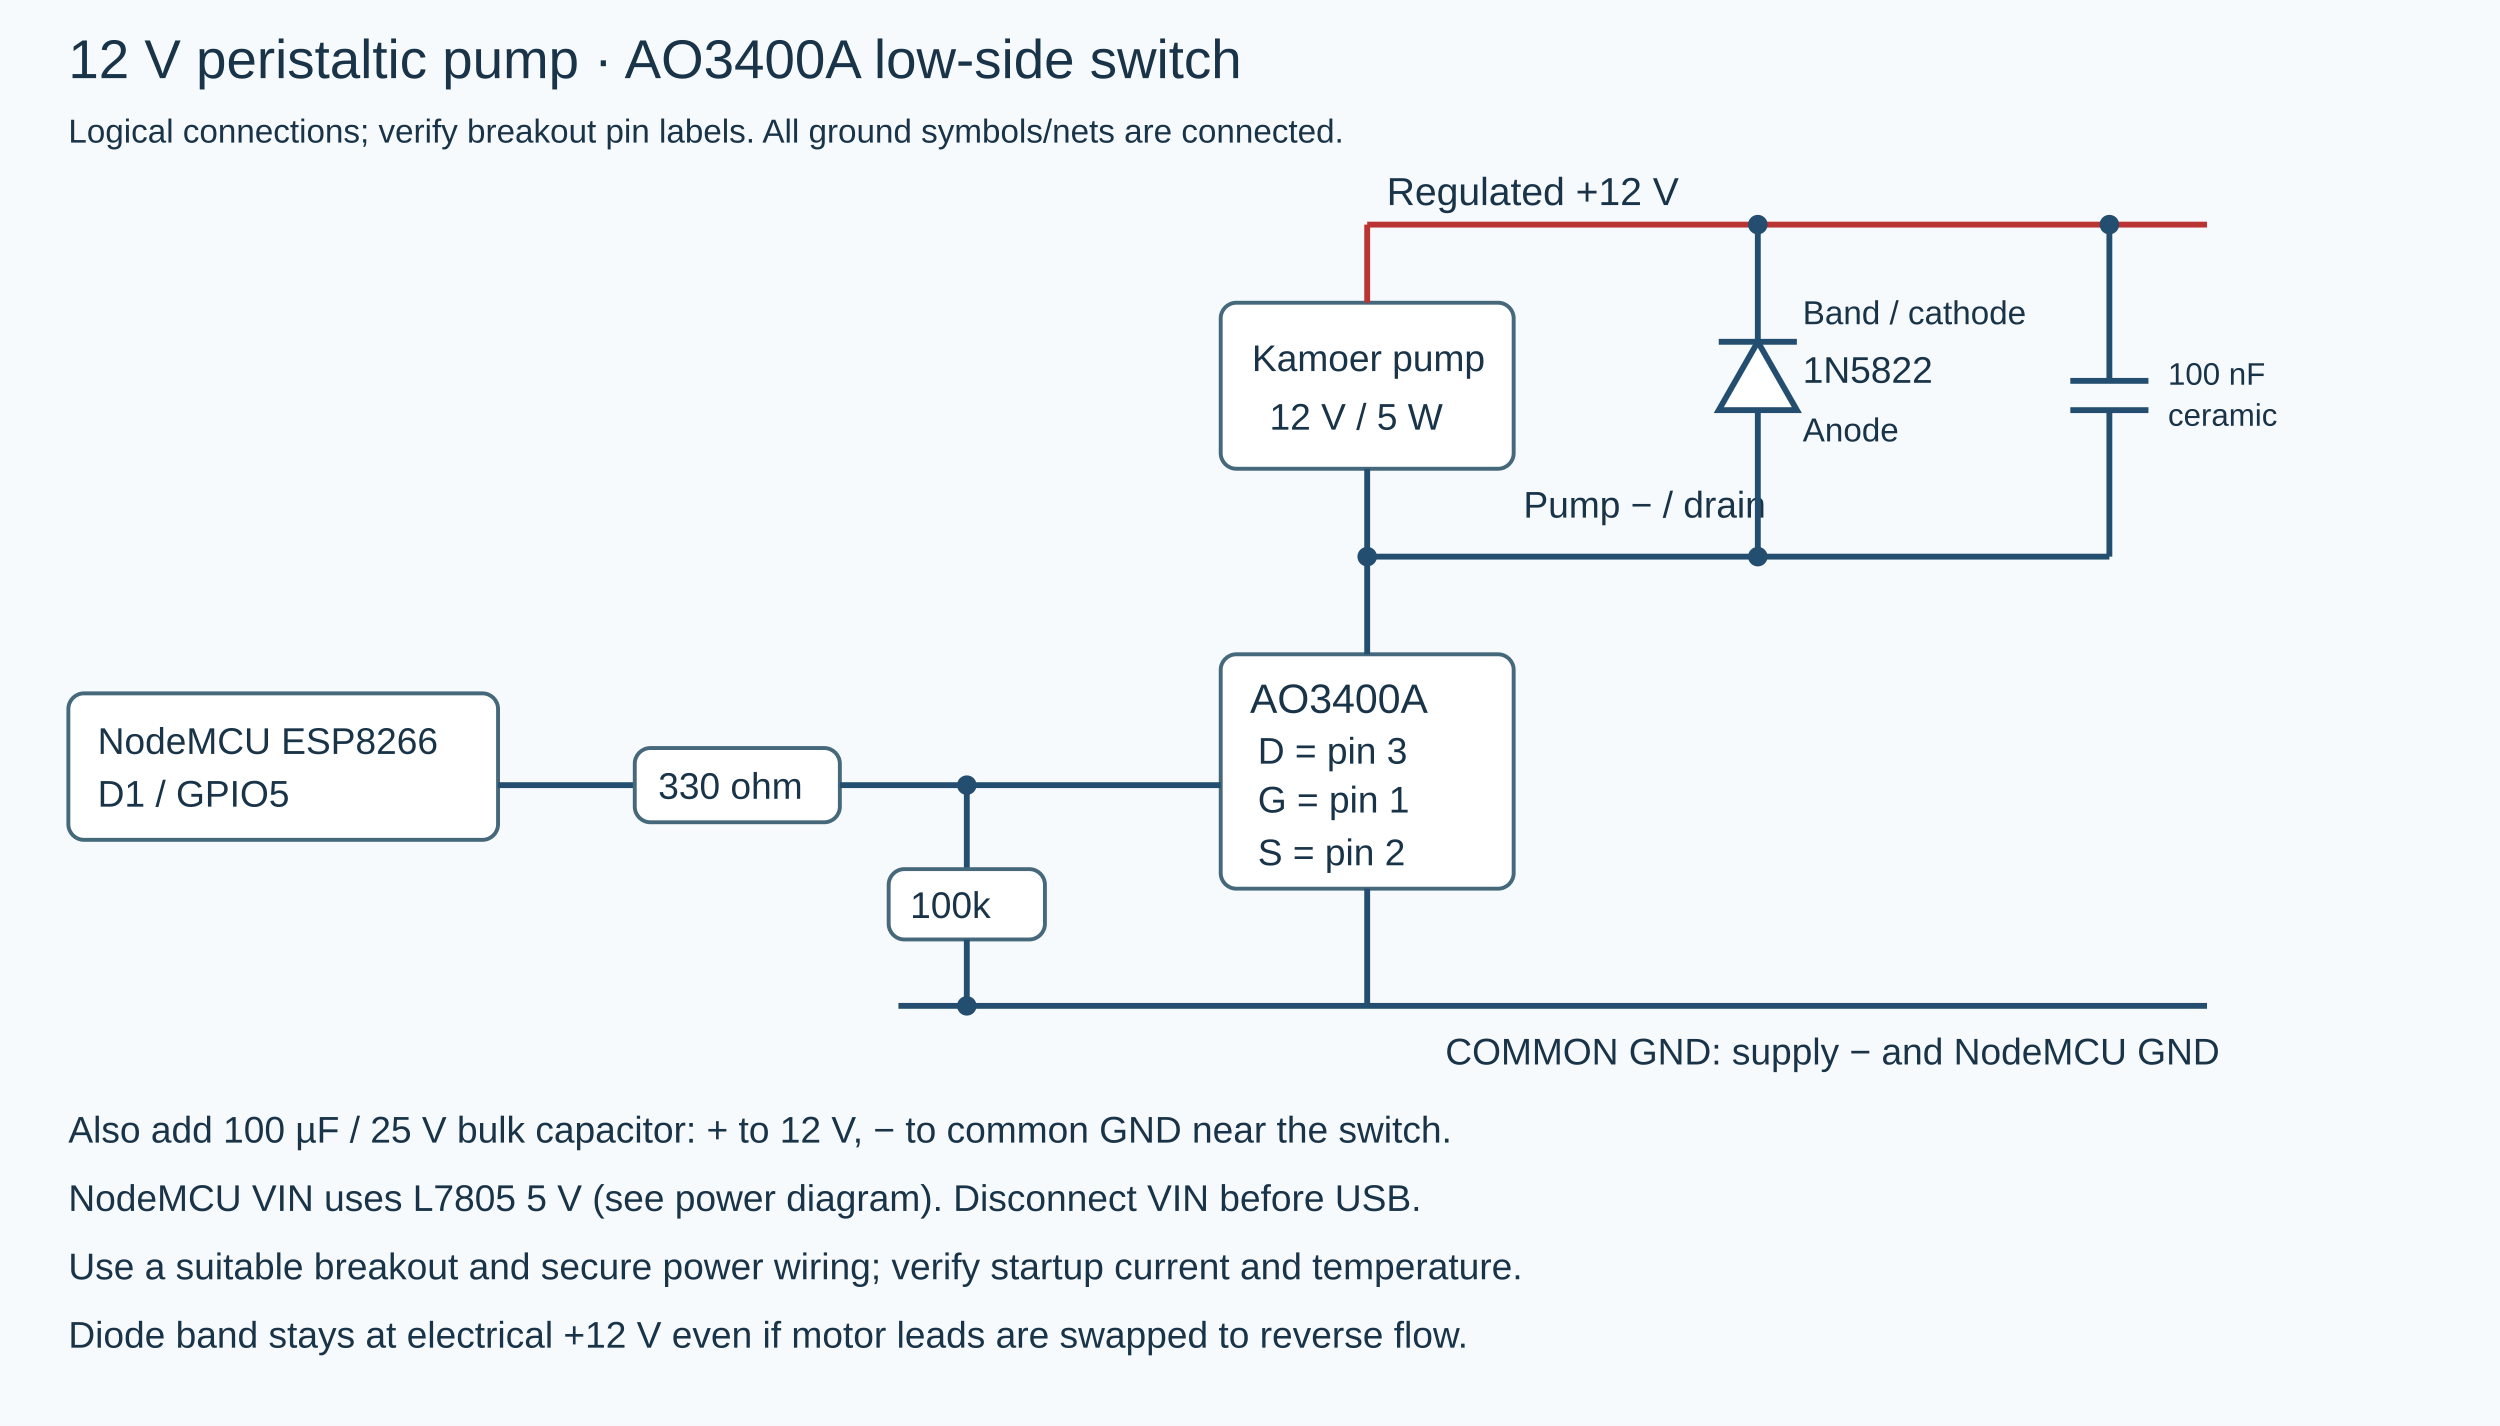
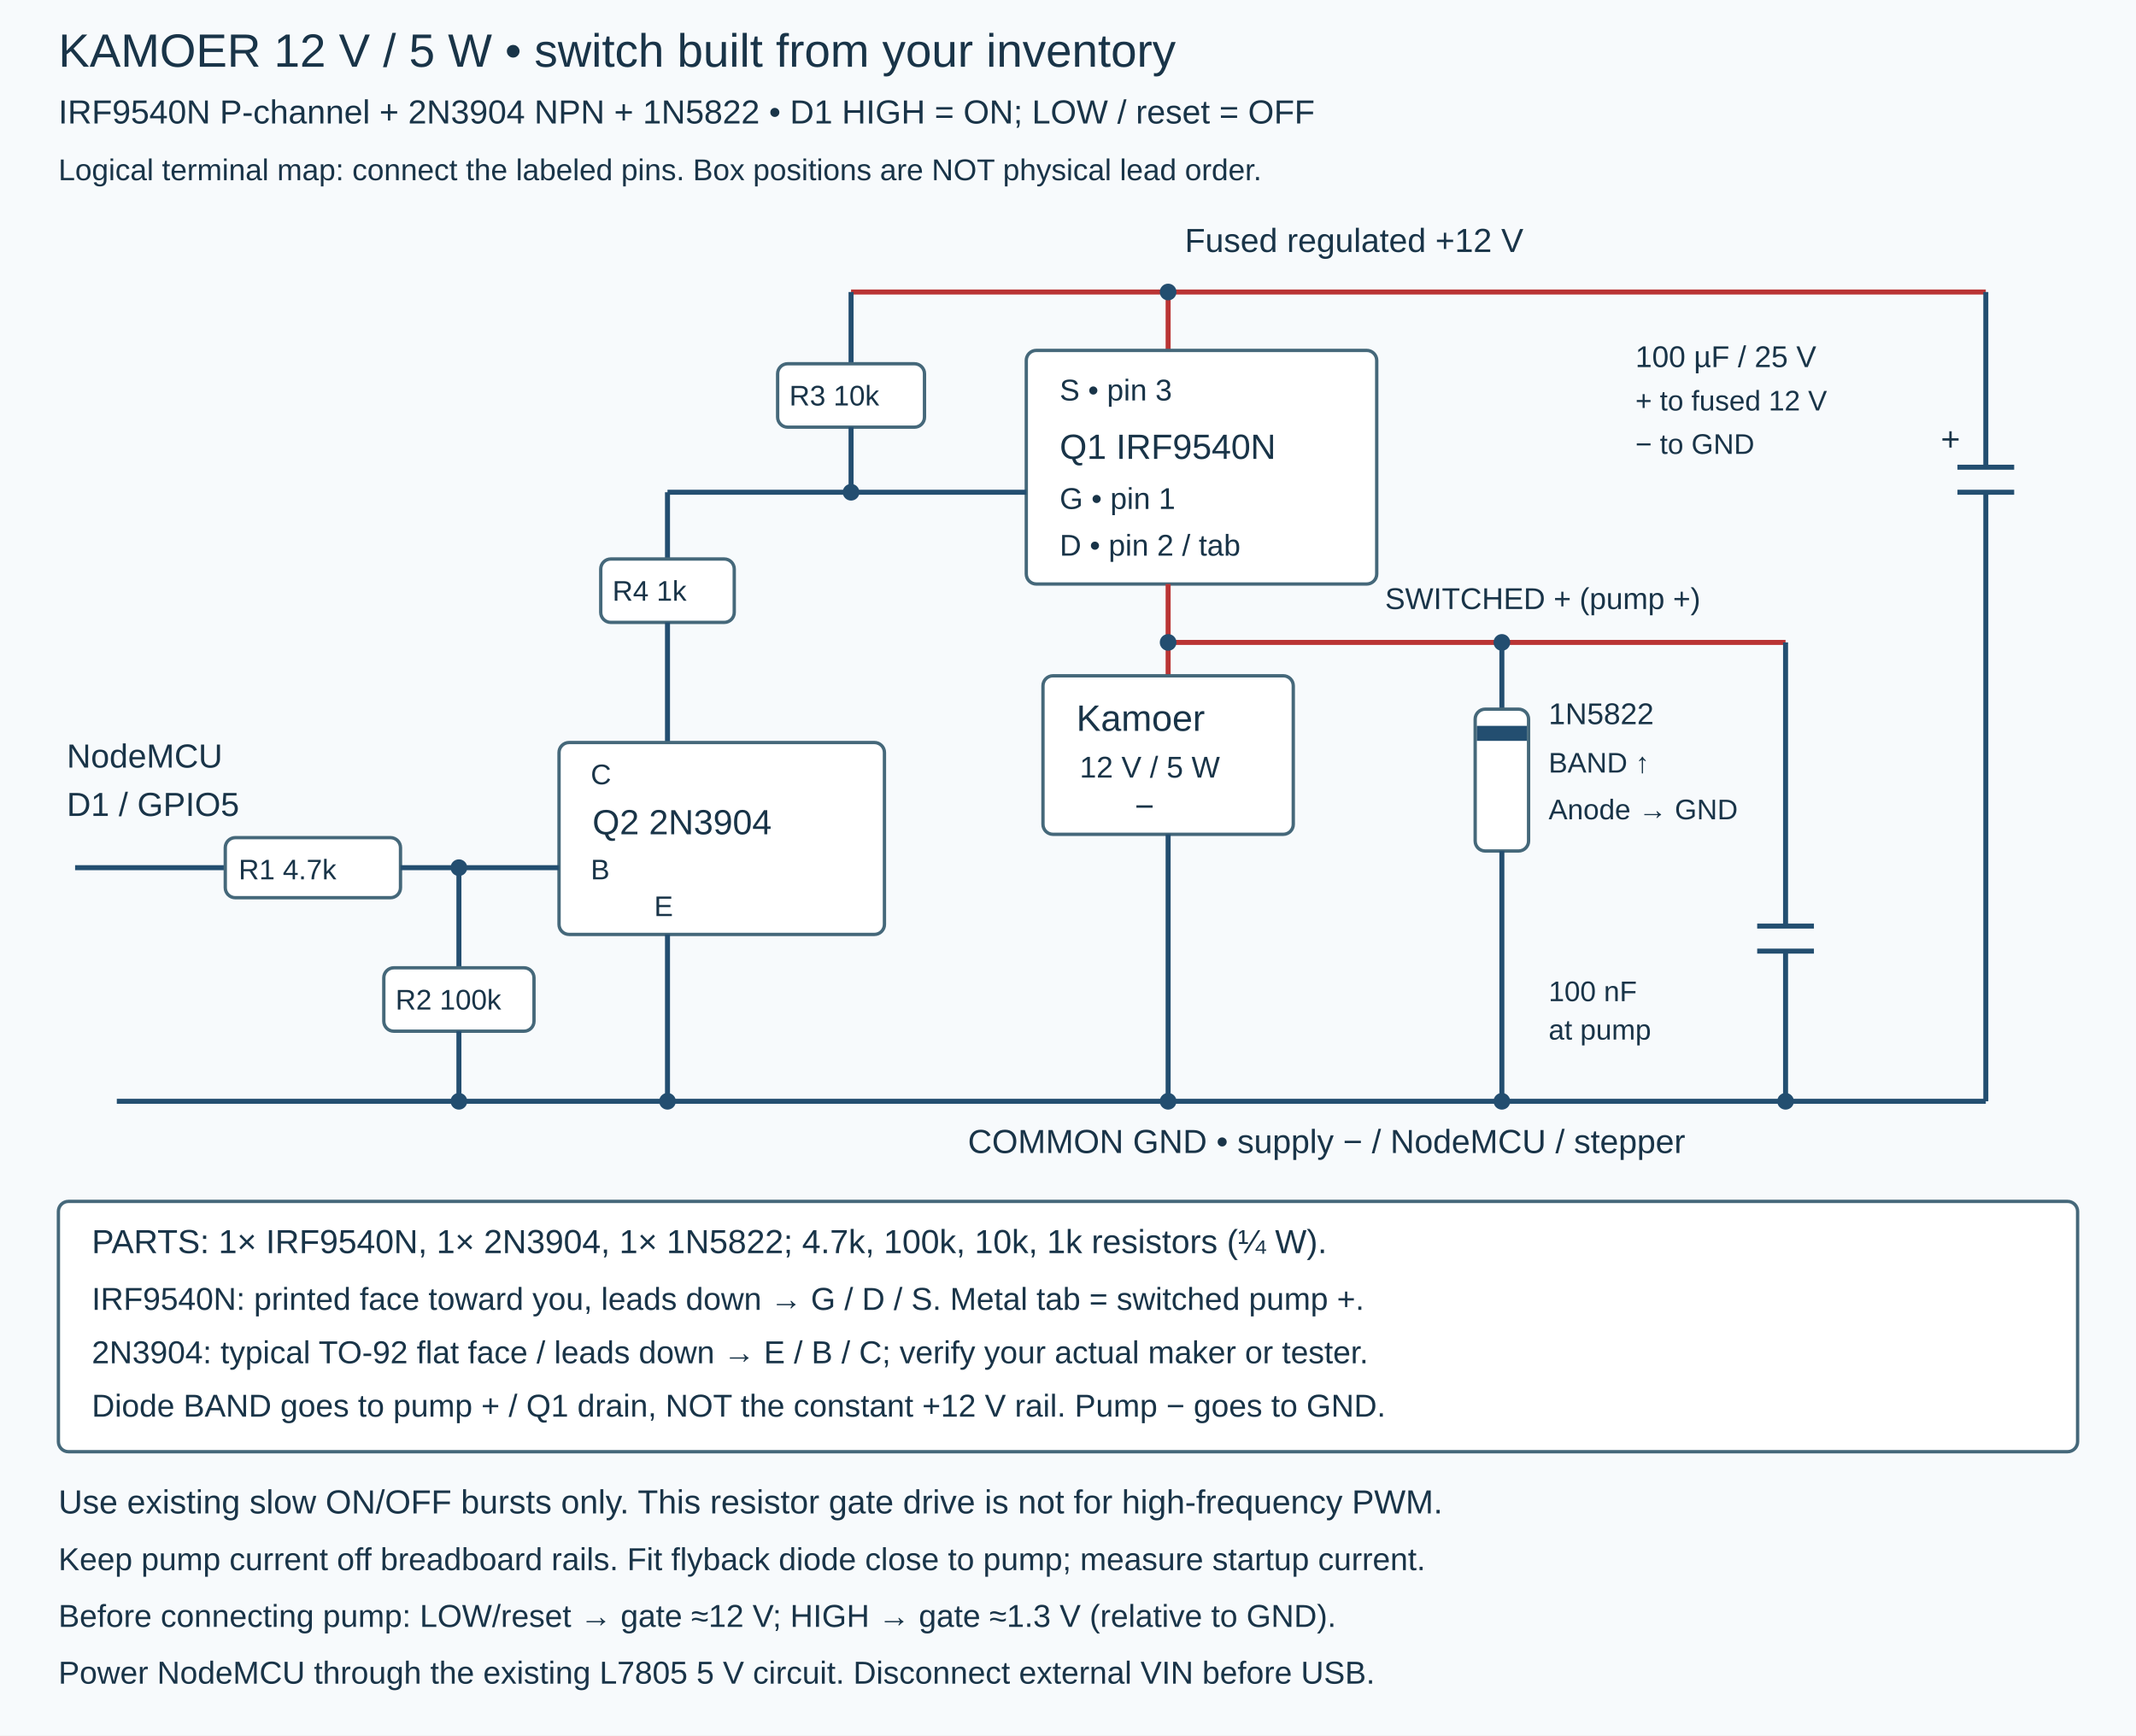
- <svg xmlns="http://www.w3.org/2000/svg" width="1280" height="730" viewBox="0 0 1280 730">
-   <rect width="1280" height="730" fill="#f7fafc" />
-   <text x="35" y="40" font-family="Arial,sans-serif" font-size="28" fill="#193448">12 V peristaltic pump · AO3400A low-side switch</text>
-   <text x="35" y="73" font-family="Arial,sans-serif" font-size="17" fill="#193448">Logical connections; verify breakout pin labels. All ground symbols/nets are connected.</text>
-   <path d="M700,115 L1130,115" fill="none" stroke="#ba3434" stroke-width="3" />
-   <text x="710" y="105" font-family="Arial,sans-serif" font-size="20" fill="#193448">Regulated +12 V</text>
-   <rect x="625" y="155" width="150" height="85" rx="8" fill="white" stroke="#45687a" stroke-width="2" />
-   <text x="641" y="190" font-family="Arial,sans-serif" font-size="19" fill="#193448">Kamoer pump</text>
-   <text x="650" y="220" font-family="Arial,sans-serif" font-size="19" fill="#193448">12 V / 5 W</text>
-   <path d="M700,115 L700,155" fill="none" stroke="#ba3434" stroke-width="3" />
-   <path d="M700,240 L700,285" fill="none" stroke="#234e70" stroke-width="3" />
-   <text x="780" y="265" font-family="Arial,sans-serif" font-size="19" fill="#193448">Pump − / drain</text>
-   <rect x="625" y="335" width="150" height="120" rx="8" fill="white" stroke="#45687a" stroke-width="2" />
-   <text x="640" y="365" font-family="Arial,sans-serif" font-size="21" fill="#193448">AO3400A</text>
-   <text x="644" y="391" font-family="Arial,sans-serif" font-size="19" fill="#193448">D = pin 3</text>
-   <text x="644" y="416" font-family="Arial,sans-serif" font-size="19" fill="#193448">G = pin 1</text>
-   <text x="644" y="443" font-family="Arial,sans-serif" font-size="19" fill="#193448">S = pin 2</text>
-   <path d="M700,285 L700,335" fill="none" stroke="#234e70" stroke-width="3" />
-   <path d="M700,455 L700,515" fill="none" stroke="#234e70" stroke-width="3" />
-   <path d="M460,515 L1130,515" fill="none" stroke="#234e70" stroke-width="3" />
-   <text x="740" y="545" font-family="Arial,sans-serif" font-size="19" fill="#193448">COMMON GND: supply − and NodeMCU GND</text>
-   <rect x="35" y="355" width="220" height="75" rx="8" fill="white" stroke="#45687a" stroke-width="2" />
-   <text x="50" y="386" font-family="Arial,sans-serif" font-size="19" fill="#193448">NodeMCU ESP8266</text>
-   <text x="50" y="413" font-family="Arial,sans-serif" font-size="19" fill="#193448">D1 / GPIO5</text>
-   <path d="M255,402 L325,402" fill="none" stroke="#234e70" stroke-width="3" />
-   <rect x="325" y="383" width="105" height="38" rx="8" fill="white" stroke="#45687a" stroke-width="2" />
-   <text x="337" y="409" font-family="Arial,sans-serif" font-size="19" fill="#193448">330 ohm</text>
-   <path d="M430,402 L625,402" fill="none" stroke="#234e70" stroke-width="3" />
-   <path d="M495,402 L495,445" fill="none" stroke="#234e70" stroke-width="3" />
-   <rect x="455" y="445" width="80" height="36" rx="8" fill="white" stroke="#45687a" stroke-width="2" />
-   <text x="466" y="470" font-family="Arial,sans-serif" font-size="19" fill="#193448">100k</text>
-   <path d="M495,481 L495,515" fill="none" stroke="#234e70" stroke-width="3" />
-   <circle cx="495" cy="402" r="5" fill="#234e70" />
-   <circle cx="495" cy="515" r="5" fill="#234e70" />
-   <path d="M900,115 L900,175" fill="none" stroke="#234e70" stroke-width="3" />
-   <path d="M880,175 L920,175" fill="none" stroke="#234e70" stroke-width="3" />
-   <path d="M880,210 L900,175 L920,210 Z" fill="white" stroke="#234e70" stroke-width="3" />
-   <path d="M900,210 L900,285" fill="none" stroke="#234e70" stroke-width="3" />
-   <path d="M700,285 L1080,285" fill="none" stroke="#234e70" stroke-width="3" />
-   <text x="923" y="166" font-family="Arial,sans-serif" font-size="17" fill="#193448">Band / cathode</text>
-   <text x="923" y="196" font-family="Arial,sans-serif" font-size="19" fill="#193448">1N5822</text>
-   <text x="923" y="226" font-family="Arial,sans-serif" font-size="17" fill="#193448">Anode</text>
-   <circle cx="900" cy="115" r="5" fill="#234e70" />
-   <circle cx="900" cy="285" r="5" fill="#234e70" />
-   <circle cx="700" cy="285" r="5" fill="#234e70" />
-   <path d="M1080,115 L1080,195" fill="none" stroke="#234e70" stroke-width="3" />
-   <path d="M1060,195 L1100,195" fill="none" stroke="#234e70" stroke-width="3" />
-   <path d="M1060,210 L1100,210" fill="none" stroke="#234e70" stroke-width="3" />
-   <path d="M1080,210 L1080,285" fill="none" stroke="#234e70" stroke-width="3" />
-   <circle cx="1080" cy="115" r="5" fill="#234e70" />
-   <text x="1110" y="197" font-family="Arial,sans-serif" font-size="16" fill="#193448">100 nF</text>
-   <text x="1110" y="218" font-family="Arial,sans-serif" font-size="16" fill="#193448">ceramic</text>
-   <text x="35" y="585" font-family="Arial,sans-serif" font-size="19" fill="#193448">Also add 100 µF / 25 V bulk capacitor: + to 12 V, − to common GND near the switch.</text>
-   <text x="35" y="620" font-family="Arial,sans-serif" font-size="19" fill="#193448">NodeMCU VIN uses L7805 5 V (see power diagram). Disconnect VIN before USB.</text>
-   <text x="35" y="655" font-family="Arial,sans-serif" font-size="19" fill="#193448">Use a suitable breakout and secure power wiring; verify startup current and temperature.</text>
-   <text x="35" y="690" font-family="Arial,sans-serif" font-size="19" fill="#193448">Diode band stays at electrical +12 V even if motor leads are swapped to reverse flow.</text>
+ <svg xmlns="http://www.w3.org/2000/svg" width="1280" height="1040" viewBox="0 0 1280 1040">
+   <rect width="1280" height="1040" fill="#f7fafc" />
+   <text x="35" y="40" font-family="Arial,sans-serif" font-size="28" fill="#193448">KAMOER 12 V / 5 W • switch built from your inventory</text>
+   <text x="35" y="74" font-family="Arial,sans-serif" font-size="20" fill="#193448">IRF9540N P-channel + 2N3904 NPN + 1N5822 • D1 HIGH = ON; LOW / reset = OFF</text>
+   <text x="35" y="108" font-family="Arial,sans-serif" font-size="18" fill="#193448">Logical terminal map: connect the labeled pins. Box positions are NOT physical lead order.</text>
+   <text x="710" y="151" font-family="Arial,sans-serif" font-size="20" fill="#193448">Fused regulated +12 V</text>
+   <path d="M700,175 L1190,175" fill="none" stroke="#ba3434" stroke-width="3" />
+   <path d="M700,175 L700,210" fill="none" stroke="#ba3434" stroke-width="3" />
+   <rect x="615" y="210" width="210" height="140" rx="6" fill="white" stroke="#45687a" stroke-width="2" />
+   <text x="635" y="240" font-family="Arial,sans-serif" font-size="18" fill="#193448">S • pin 3</text>
+   <text x="635" y="275" font-family="Arial,sans-serif" font-size="21" fill="#193448">Q1 IRF9540N</text>
+   <text x="635" y="305" font-family="Arial,sans-serif" font-size="18" fill="#193448">G • pin 1</text>
+   <text x="635" y="333" font-family="Arial,sans-serif" font-size="18" fill="#193448">D • pin 2 / tab</text>
+   <path d="M700,350 L700,405" fill="none" stroke="#ba3434" stroke-width="3" />
+   <path d="M700,385 L1070,385" fill="none" stroke="#ba3434" stroke-width="3" />
+   <text x="830" y="365" font-family="Arial,sans-serif" font-size="18" fill="#193448">SWITCHED + (pump +)</text>
+   <rect x="625" y="405" width="150" height="95" rx="6" fill="white" stroke="#45687a" stroke-width="2" />
+   <text x="645" y="438" font-family="Arial,sans-serif" font-size="22" fill="#193448">Kamoer</text>
+   <text x="647" y="466" font-family="Arial,sans-serif" font-size="18" fill="#193448">12 V / 5 W</text>
+   <text x="680" y="490" font-family="Arial,sans-serif" font-size="20" fill="#193448">−</text>
+   <path d="M700,500 L700,660" fill="none" stroke="#234e70" stroke-width="3" />
+   <path d="M70,660 L1190,660" fill="none" stroke="#234e70" stroke-width="3" />
+   <text x="580" y="691" font-family="Arial,sans-serif" font-size="20" fill="#193448">COMMON GND • supply − / NodeMCU / stepper</text>
+   <path d="M510,175 L700,175" fill="none" stroke="#ba3434" stroke-width="3" />
+   <path d="M510,175 L510,218" fill="none" stroke="#234e70" stroke-width="3" />
+   <rect x="466" y="218" width="88" height="38" rx="6" fill="white" stroke="#45687a" stroke-width="2" />
+   <text x="473" y="243" font-family="Arial,sans-serif" font-size="17" fill="#193448">R3 10k</text>
+   <path d="M510,256 L510,295" fill="none" stroke="#234e70" stroke-width="3" />
+   <path d="M510,295 L615,295" fill="none" stroke="#234e70" stroke-width="3" />
+   <circle cx="510" cy="295" r="5" fill="#234e70" />
+   <path d="M400,295 L510,295" fill="none" stroke="#234e70" stroke-width="3" />
+   <path d="M400,295 L400,335" fill="none" stroke="#234e70" stroke-width="3" />
+   <rect x="360" y="335" width="80" height="38" rx="6" fill="white" stroke="#45687a" stroke-width="2" />
+   <text x="367" y="360" font-family="Arial,sans-serif" font-size="17" fill="#193448">R4 1k</text>
+   <path d="M400,373 L400,445" fill="none" stroke="#234e70" stroke-width="3" />
+   <rect x="335" y="445" width="195" height="115" rx="6" fill="white" stroke="#45687a" stroke-width="2" />
+   <text x="354" y="470" font-family="Arial,sans-serif" font-size="17" fill="#193448">C</text>
+   <text x="355" y="500" font-family="Arial,sans-serif" font-size="21" fill="#193448">Q2 2N3904</text>
+   <text x="354" y="527" font-family="Arial,sans-serif" font-size="17" fill="#193448">B</text>
+   <text x="392" y="549" font-family="Arial,sans-serif" font-size="17" fill="#193448">E</text>
+   <path d="M400,560 L400,660" fill="none" stroke="#234e70" stroke-width="3" />
+   <circle cx="400" cy="660" r="5" fill="#234e70" />
+   <text x="40" y="460" font-family="Arial,sans-serif" font-size="20" fill="#193448">NodeMCU</text>
+   <text x="40" y="489" font-family="Arial,sans-serif" font-size="20" fill="#193448">D1 / GPIO5</text>
+   <path d="M45,520 L135,520" fill="none" stroke="#234e70" stroke-width="3" />
+   <rect x="135" y="502" width="105" height="36" rx="6" fill="white" stroke="#45687a" stroke-width="2" />
+   <text x="143" y="527" font-family="Arial,sans-serif" font-size="17" fill="#193448">R1 4.7k</text>
+   <path d="M240,520 L335,520" fill="none" stroke="#234e70" stroke-width="3" />
+   <path d="M275,520 L275,580" fill="none" stroke="#234e70" stroke-width="3" />
+   <rect x="230" y="580" width="90" height="38" rx="6" fill="white" stroke="#45687a" stroke-width="2" />
+   <text x="237" y="605" font-family="Arial,sans-serif" font-size="17" fill="#193448">R2 100k</text>
+   <path d="M275,618 L275,660" fill="none" stroke="#234e70" stroke-width="3" />
+   <circle cx="275" cy="520" r="5" fill="#234e70" />
+   <circle cx="275" cy="660" r="5" fill="#234e70" />
+   <path d="M900,385 L900,425" fill="none" stroke="#234e70" stroke-width="3" />
+   <rect x="884" y="425" width="32" height="85" rx="6" fill="white" stroke="#45687a" stroke-width="2" />
+   <rect x="885" y="435" width="30" height="9" fill="#234e70" />
+   <path d="M900,510 L900,660" fill="none" stroke="#234e70" stroke-width="3" />
+   <circle cx="900" cy="385" r="5" fill="#234e70" />
+   <circle cx="900" cy="660" r="5" fill="#234e70" />
+   <text x="928" y="434" font-family="Arial,sans-serif" font-size="18" fill="#193448">1N5822</text>
+   <text x="928" y="463" font-family="Arial,sans-serif" font-size="17" fill="#193448">BAND ↑</text>
+   <text x="928" y="491" font-family="Arial,sans-serif" font-size="17" fill="#193448">Anode → GND</text>
+   <path d="M1070,385 L1070,555" fill="none" stroke="#234e70" stroke-width="3" />
+   <path d="M1053,555 L1087,555" fill="none" stroke="#234e70" stroke-width="3" />
+   <path d="M1053,570 L1087,570" fill="none" stroke="#234e70" stroke-width="3" />
+   <path d="M1070,570 L1070,660" fill="none" stroke="#234e70" stroke-width="3" />
+   <text x="928" y="600" font-family="Arial,sans-serif" font-size="17" fill="#193448">100 nF</text>
+   <text x="928" y="623" font-family="Arial,sans-serif" font-size="17" fill="#193448">at pump</text>
+   <circle cx="1070" cy="660" r="5" fill="#234e70" />
+   <path d="M1190,175 L1190,280" fill="none" stroke="#234e70" stroke-width="3" />
+   <path d="M1173,280 L1207,280" fill="none" stroke="#234e70" stroke-width="3" />
+   <path d="M1173,295 L1207,295" fill="none" stroke="#234e70" stroke-width="3" />
+   <path d="M1190,295 L1190,660" fill="none" stroke="#234e70" stroke-width="3" />
+   <text x="1163" y="270" font-family="Arial,sans-serif" font-size="20" fill="#193448">+</text>
+   <text x="980" y="220" font-family="Arial,sans-serif" font-size="18" fill="#193448">100 µF / 25 V</text>
+   <text x="980" y="246" font-family="Arial,sans-serif" font-size="17" fill="#193448">+ to fused 12 V</text>
+   <text x="980" y="272" font-family="Arial,sans-serif" font-size="17" fill="#193448">− to GND</text>
+   <circle cx="700" cy="175" r="5" fill="#234e70" />
+   <circle cx="700" cy="385" r="5" fill="#234e70" />
+   <circle cx="700" cy="660" r="5" fill="#234e70" />
+   <rect x="35" y="720" width="1210" height="150" rx="6" fill="white" stroke="#45687a" stroke-width="2" />
+   <text x="55" y="751" font-family="Arial,sans-serif" font-size="20" fill="#193448">PARTS: 1× IRF9540N, 1× 2N3904, 1× 1N5822; 4.7k, 100k, 10k, 1k resistors (¼ W).</text>
+   <text x="55" y="785" font-family="Arial,sans-serif" font-size="19" fill="#193448">IRF9540N: printed face toward you, leads down → G / D / S. Metal tab = switched pump +.</text>
+   <text x="55" y="817" font-family="Arial,sans-serif" font-size="19" fill="#193448">2N3904: typical TO-92 flat face / leads down → E / B / C; verify your actual maker or tester.</text>
+   <text x="55" y="849" font-family="Arial,sans-serif" font-size="19" fill="#193448">Diode BAND goes to pump + / Q1 drain, NOT the constant +12 V rail. Pump − goes to GND.</text>
+   <text x="35" y="907" font-family="Arial,sans-serif" font-size="20" fill="#193448">Use existing slow ON/OFF bursts only. This resistor gate drive is not for high-frequency PWM.</text>
+   <text x="35" y="941" font-family="Arial,sans-serif" font-size="19" fill="#193448">Keep pump current off breadboard rails. Fit flyback diode close to pump; measure startup current.</text>
+   <text x="35" y="975" font-family="Arial,sans-serif" font-size="19" fill="#193448">Before connecting pump: LOW/reset → gate ≈12 V; HIGH → gate ≈1.3 V (relative to GND).</text>
+   <text x="35" y="1009" font-family="Arial,sans-serif" font-size="19" fill="#193448">Power NodeMCU through the existing L7805 5 V circuit. Disconnect external VIN before USB.</text>
</svg>
